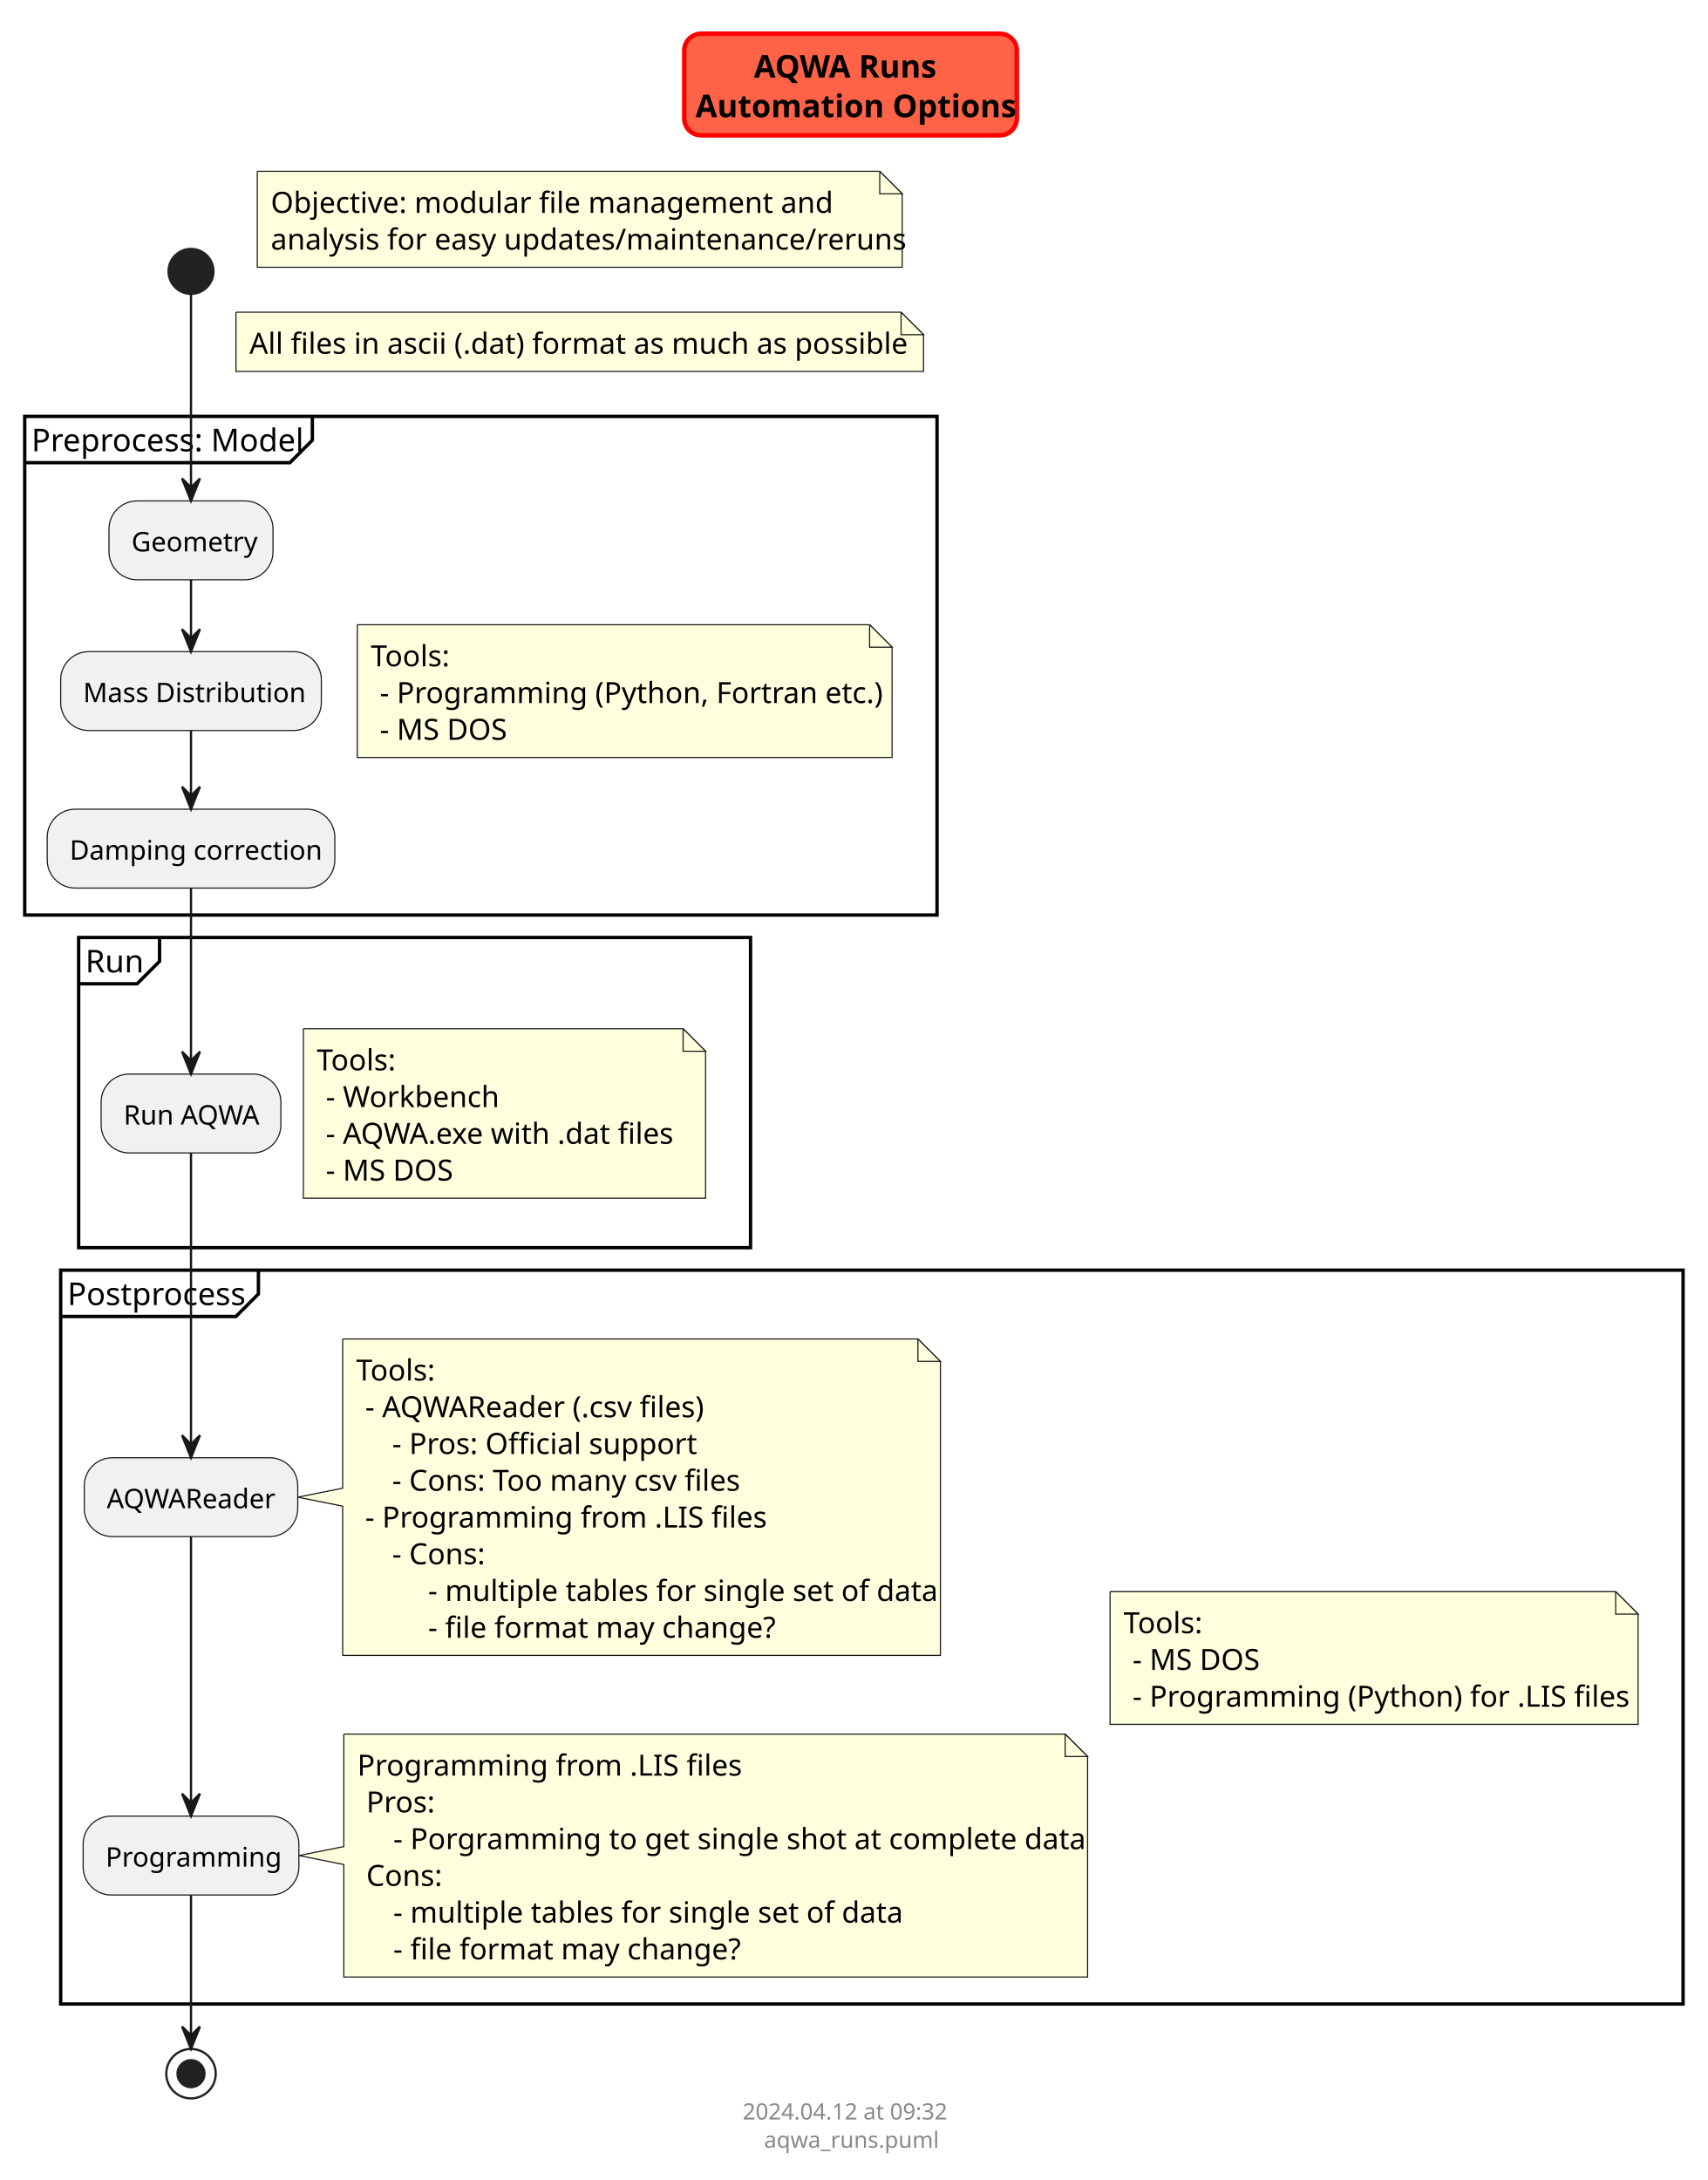
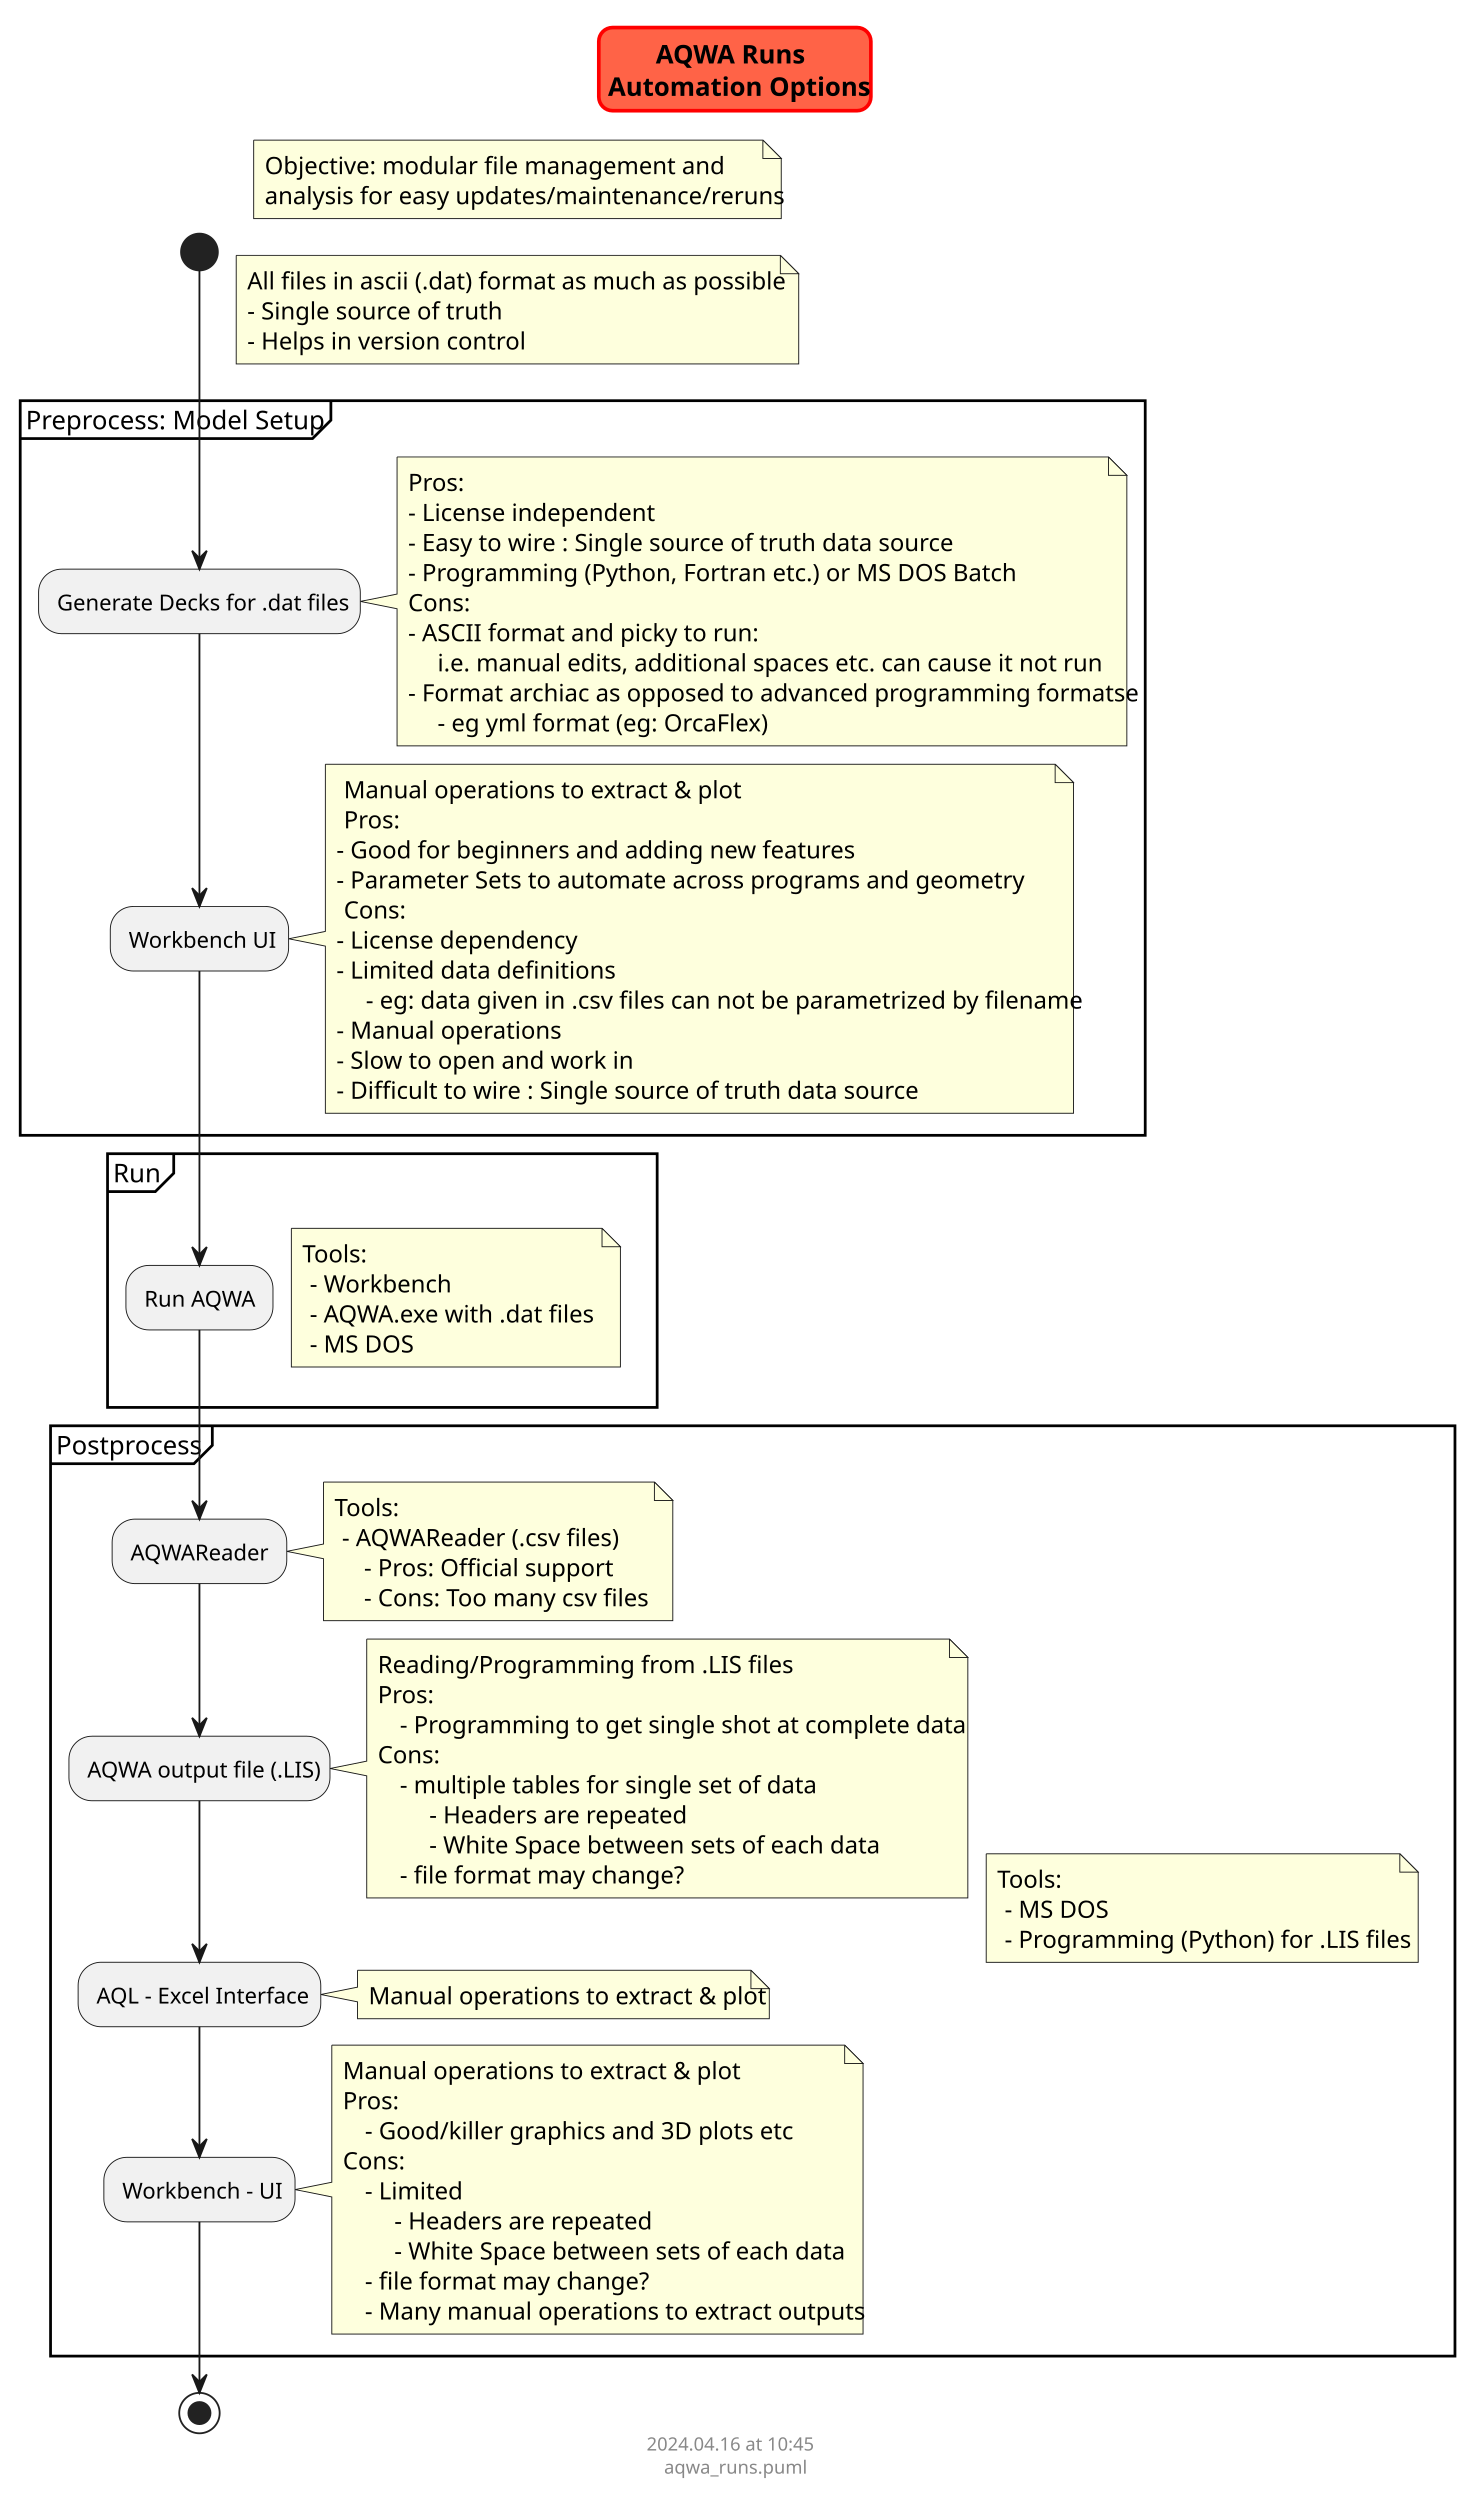
- <svg xmlns="http://www.w3.org/2000/svg" contentStyleType="text/css" height="2910px" preserveAspectRatio="none" style="width:2280px;height:2910px;background:#FFFFFF;" version="1.1" viewBox="0 0 2280 2910" width="2280px" zoomAndPan="magnify">
+ <svg xmlns="http://www.w3.org/2000/svg" contentStyleType="text/css" height="4080px" preserveAspectRatio="none" style="width:2406px;height:4080px;background:#FFFFFF;" version="1.1" viewBox="0 0 2406 4080" width="2406px" zoomAndPan="magnify">
  <defs />
  <g>
-     <rect fill="#FF6347" height="135.656" id="_title" rx="22.5" ry="22.5" style="stroke:#FF0000;stroke-width:6.0;" width="444" x="913.5" y="45" />
-     <text fill="#000000" font-family="sans-serif" font-size="42" font-weight="bold" lengthAdjust="spacing" textLength="246" x="1006.5" y="103.6">AQWA Runs</text>
-     <text fill="#000000" font-family="sans-serif" font-size="42" font-weight="bold" lengthAdjust="spacing" textLength="414" x="928.5" y="156.428">Automation Options</text>
-     <path d="M343.5,228.656 L343.5,356.766 L1204.5,356.766 L1204.5,258.656 L1174.5,228.656 L343.5,228.656 " fill="#FEFFDD" style="stroke:#181818;stroke-width:1.5;" />
-     <path d="M1174.5,228.656 L1174.5,258.656 L1204.5,258.656 L1174.5,228.656 " fill="#FEFFDD" style="stroke:#181818;stroke-width:1.5;" />
-     <text fill="#000000" font-family="sans-serif" font-size="39" lengthAdjust="spacing" textLength="693" x="361.5" y="284.142">Objective: modular file management and</text>
-     <text fill="#000000" font-family="sans-serif" font-size="39" lengthAdjust="spacing" textLength="798" x="361.5" y="333.196">analysis for easy updates/maintenance/reruns</text>
-     <path d="M315,416.766 L315,495.82 L1233,495.82 L1233,446.766 L1203,416.766 L315,416.766 " fill="#FEFFDD" style="stroke:#181818;stroke-width:1.5;" />
-     <path d="M1203,416.766 L1203,446.766 L1233,446.766 L1203,416.766 " fill="#FEFFDD" style="stroke:#181818;stroke-width:1.5;" />
-     <text fill="#000000" font-family="sans-serif" font-size="39" lengthAdjust="spacing" textLength="855" x="333" y="472.251">All files in ascii (.dat) format as much as possible</text>
-     <ellipse cx="255" cy="362.238" fill="#222222" rx="30" ry="30" style="stroke:#222222;stroke-width:3.0;" />
-     <rect fill="none" height="665.613" style="stroke:#000000;stroke-width:4.5;" width="1218" x="33" y="555.82" />
-     <path d="M417,555.82 L417,587.648 L387,617.648 L33,617.648 " fill="none" style="stroke:#000000;stroke-width:4.5;" />
-     <text fill="#000000" font-family="sans-serif" font-size="42" lengthAdjust="spacing" textLength="354" x="42" y="602.42">Preprocess: Model</text>
-     <path d="M477,833.93 L477,1011.094 L1191,1011.094 L1191,863.93 L1161,833.93 L477,833.93 " fill="#FEFFDD" style="stroke:#181818;stroke-width:1.5;" />
-     <path d="M1161,833.93 L1161,863.93 L1191,863.93 L1161,833.93 " fill="#FEFFDD" style="stroke:#181818;stroke-width:1.5;" />
-     <text fill="#000000" font-family="sans-serif" font-size="39" lengthAdjust="spacing" textLength="105" x="495" y="889.415">Tools:</text>
-     <text fill="#000000" font-family="sans-serif" font-size="39" lengthAdjust="spacing" textLength="639" x="507" y="938.47">- Programming (Python, Fortran etc.)</text>
-     <text fill="#000000" font-family="sans-serif" font-size="39" lengthAdjust="spacing" textLength="180" x="507" y="987.524">- MS DOS</text>
-     <rect fill="#F1F1F1" height="105.281" rx="37.5" ry="37.5" style="stroke:#181818;stroke-width:1.5;" width="219" x="145.5" y="668.648" />
-     <text fill="#000000" font-family="sans-serif" font-size="36" lengthAdjust="spacing" textLength="159" x="175.5" y="736.019">Geometry</text>
-     <rect fill="#F1F1F1" height="105.281" rx="37.5" ry="37.5" style="stroke:#181818;stroke-width:1.5;" width="348" x="81" y="869.871" />
-     <text fill="#000000" font-family="sans-serif" font-size="36" lengthAdjust="spacing" textLength="288" x="111" y="937.242">Mass Distribution</text>
-     <rect fill="#F1F1F1" height="105.281" rx="37.5" ry="37.5" style="stroke:#181818;stroke-width:1.5;" width="384" x="63" y="1080.152" />
-     <text fill="#000000" font-family="sans-serif" font-size="36" lengthAdjust="spacing" textLength="324" x="93" y="1147.523">Damping correction</text>
-     <rect fill="none" height="414.047" style="stroke:#000000;stroke-width:4.5;" width="897" x="105" y="1251.434" />
-     <path d="M213,1251.434 L213,1283.262 L183,1313.262 L105,1313.262 " fill="none" style="stroke:#000000;stroke-width:4.5;" />
-     <text fill="#000000" font-family="sans-serif" font-size="42" lengthAdjust="spacing" textLength="78" x="114" y="1298.033">Run</text>
-     <path d="M405,1373.262 L405,1599.48 L942,1599.48 L942,1403.262 L912,1373.262 L405,1373.262 " fill="#FEFFDD" style="stroke:#181818;stroke-width:1.5;" />
-     <path d="M912,1373.262 L912,1403.262 L942,1403.262 L912,1373.262 " fill="#FEFFDD" style="stroke:#181818;stroke-width:1.5;" />
-     <text fill="#000000" font-family="sans-serif" font-size="39" lengthAdjust="spacing" textLength="105" x="423" y="1428.747">Tools:</text>
-     <text fill="#000000" font-family="sans-serif" font-size="39" lengthAdjust="spacing" textLength="222" x="435" y="1477.802">- Workbench</text>
-     <text fill="#000000" font-family="sans-serif" font-size="39" lengthAdjust="spacing" textLength="462" x="435" y="1526.856">- AQWA.exe with .dat files</text>
-     <text fill="#000000" font-family="sans-serif" font-size="39" lengthAdjust="spacing" textLength="180" x="435" y="1575.911">- MS DOS</text>
-     <rect fill="#F1F1F1" height="105.281" rx="37.5" ry="37.5" style="stroke:#181818;stroke-width:1.5;" width="240" x="135" y="1433.73" />
-     <text fill="#000000" font-family="sans-serif" font-size="36" lengthAdjust="spacing" textLength="180" x="165" y="1501.102">Run AQWA</text>
-     <rect fill="none" height="979.594" style="stroke:#000000;stroke-width:4.5;" width="2166" x="81" y="1695.48" />
-     <path d="M345,1695.48 L345,1727.309 L315,1757.309 L81,1757.309 " fill="none" style="stroke:#000000;stroke-width:4.5;" />
-     <text fill="#000000" font-family="sans-serif" font-size="42" lengthAdjust="spacing" textLength="234" x="90" y="1742.08">Postprocess</text>
-     <path d="M1482,2124.609 L1482,2301.773 L2187,2301.773 L2187,2154.609 L2157,2124.609 L1482,2124.609 " fill="#FEFFDD" style="stroke:#181818;stroke-width:1.5;" />
-     <path d="M2157,2124.609 L2157,2154.609 L2187,2154.609 L2157,2124.609 " fill="#FEFFDD" style="stroke:#181818;stroke-width:1.5;" />
-     <text fill="#000000" font-family="sans-serif" font-size="39" lengthAdjust="spacing" textLength="105" x="1500" y="2180.095">Tools:</text>
-     <text fill="#000000" font-family="sans-serif" font-size="39" lengthAdjust="spacing" textLength="180" x="1512" y="2229.149">- MS DOS</text>
-     <text fill="#000000" font-family="sans-serif" font-size="39" lengthAdjust="spacing" textLength="630" x="1512" y="2278.204">- Programming (Python) for .LIS files</text>
-     <path d="M457.5,1787.309 L457.5,1986.527 L397.5,1998.527 L457.5,2010.527 L457.5,2209.746 A0,0 0 0 0 457.5,2209.746 L1255.5,2209.746 A0,0 0 0 0 1255.5,2209.746 L1255.5,1817.309 L1225.5,1787.309 L457.5,1787.309 A0,0 0 0 0 457.5,1787.309 " fill="#FEFFDD" style="stroke:#181818;stroke-width:1.5;" />
-     <path d="M1225.5,1787.309 L1225.5,1817.309 L1255.5,1817.309 L1225.5,1787.309 " fill="#FEFFDD" style="stroke:#181818;stroke-width:1.5;" />
-     <text fill="#000000" font-family="sans-serif" font-size="39" lengthAdjust="spacing" textLength="105" x="475.5" y="1842.794">Tools:</text>
-     <text fill="#000000" font-family="sans-serif" font-size="39" lengthAdjust="spacing" textLength="456" x="487.5" y="1891.849">- AQWAReader (.csv files)</text>
-     <text fill="#000000" font-family="sans-serif" font-size="39" lengthAdjust="spacing" textLength="387" x="523.5" y="1940.903">- Pros: Official support</text>
-     <text fill="#000000" font-family="sans-serif" font-size="39" lengthAdjust="spacing" textLength="459" x="523.5" y="1989.958">- Cons: Too many csv files</text>
-     <text fill="#000000" font-family="sans-serif" font-size="39" lengthAdjust="spacing" textLength="504" x="487.5" y="2039.013">- Programming from .LIS files</text>
-     <text fill="#000000" font-family="sans-serif" font-size="39" lengthAdjust="spacing" textLength="126" x="523.5" y="2088.067">- Cons:</text>
-     <text fill="#000000" font-family="sans-serif" font-size="39" lengthAdjust="spacing" textLength="639" x="571.5" y="2137.122">- multiple tables for single set of data</text>
-     <text fill="#000000" font-family="sans-serif" font-size="39" lengthAdjust="spacing" textLength="438" x="571.5" y="2186.177">- file format may change?</text>
-     <rect fill="#F1F1F1" height="105.281" rx="37.5" ry="37.5" style="stroke:#181818;stroke-width:1.5;" width="285" x="112.5" y="1945.887" />
-     <text fill="#000000" font-family="sans-serif" font-size="36" lengthAdjust="spacing" textLength="225" x="142.5" y="2013.258">AQWAReader</text>
-     <path d="M459,2314.746 L459,2464.91 L399,2476.91 L459,2488.91 L459,2639.074 A0,0 0 0 0 459,2639.074 L1452,2639.074 A0,0 0 0 0 1452,2639.074 L1452,2344.746 L1422,2314.746 L459,2314.746 A0,0 0 0 0 459,2314.746 " fill="#FEFFDD" style="stroke:#181818;stroke-width:1.5;" />
-     <path d="M1422,2314.746 L1422,2344.746 L1452,2344.746 L1422,2314.746 " fill="#FEFFDD" style="stroke:#181818;stroke-width:1.5;" />
-     <text fill="#000000" font-family="sans-serif" font-size="39" lengthAdjust="spacing" textLength="480" x="477" y="2370.231">Programming from .LIS files</text>
-     <text fill="#000000" font-family="sans-serif" font-size="39" lengthAdjust="spacing" textLength="93" x="489" y="2419.286">Pros:</text>
-     <text fill="#000000" font-family="sans-serif" font-size="39" lengthAdjust="spacing" textLength="870" x="525" y="2468.341">- Porgramming to get single shot at complete data</text>
-     <text fill="#000000" font-family="sans-serif" font-size="39" lengthAdjust="spacing" textLength="102" x="489" y="2517.396">Cons:</text>
-     <text fill="#000000" font-family="sans-serif" font-size="39" lengthAdjust="spacing" textLength="639" x="525" y="2566.45">- multiple tables for single set of data</text>
-     <text fill="#000000" font-family="sans-serif" font-size="39" lengthAdjust="spacing" textLength="438" x="525" y="2615.505">- file format may change?</text>
-     <rect fill="#F1F1F1" height="105.281" rx="37.5" ry="37.5" style="stroke:#181818;stroke-width:1.5;" width="288" x="111" y="2424.269" />
-     <text fill="#000000" font-family="sans-serif" font-size="36" lengthAdjust="spacing" textLength="228" x="141" y="2491.641">Programming</text>
-     <ellipse cx="255" cy="2768.074" fill="none" rx="33" ry="33" style="stroke:#222222;stroke-width:3.0;" />
-     <ellipse cx="255" cy="2768.074" fill="#222222" rx="18" ry="18" style="stroke:#222222;stroke-width:3.0;" />
-     <line style="stroke:#181818;stroke-width:3.0;" x1="255" x2="255" y1="773.93" y2="869.871" />
-     <polygon fill="#181818" points="243,839.871,255,869.871,267,839.871,255,851.871" style="stroke:#181818;stroke-width:3.0;" />
-     <line style="stroke:#181818;stroke-width:3.0;" x1="255" x2="255" y1="975.152" y2="1080.152" />
-     <polygon fill="#181818" points="243,1050.152,255,1080.152,267,1050.152,255,1062.152" style="stroke:#181818;stroke-width:3.0;" />
-     <line style="stroke:#181818;stroke-width:3.0;" x1="255" x2="255" y1="392.238" y2="668.648" />
-     <polygon fill="#181818" points="243,638.648,255,668.648,267,638.648,255,650.648" style="stroke:#181818;stroke-width:3.0;" />
-     <line style="stroke:#181818;stroke-width:3.0;" x1="255" x2="255" y1="1185.434" y2="1433.73" />
-     <polygon fill="#181818" points="243,1403.73,255,1433.73,267,1403.73,255,1415.73" style="stroke:#181818;stroke-width:3.0;" />
-     <line style="stroke:#181818;stroke-width:3.0;" x1="255" x2="255" y1="2051.168" y2="2424.269" />
-     <polygon fill="#181818" points="243,2394.269,255,2424.269,267,2394.269,255,2406.269" style="stroke:#181818;stroke-width:3.0;" />
-     <line style="stroke:#181818;stroke-width:3.0;" x1="255" x2="255" y1="1539.012" y2="1945.887" />
-     <polygon fill="#181818" points="243,1915.887,255,1945.887,267,1915.887,255,1927.887" style="stroke:#181818;stroke-width:3.0;" />
-     <line style="stroke:#181818;stroke-width:3.0;" x1="255" x2="255" y1="2529.551" y2="2735.074" />
-     <polygon fill="#181818" points="243,2705.074,255,2735.074,267,2705.074,255,2717.074" style="stroke:#181818;stroke-width:3.0;" />
-     <text fill="#888888" font-family="sans-serif" font-size="30" lengthAdjust="spacing" textLength="288" x="991.5" y="2829.217">2024.04.12 at 09:32</text>
-     <text fill="#888888" font-family="sans-serif" font-size="30" lengthAdjust="spacing" textLength="231" x="1020" y="2866.951">aqwa_runs.puml</text>
+     <rect fill="#FF6347" height="135.656" id="_title" rx="22.5" ry="22.5" style="stroke:#FF0000;stroke-width:6.0;" width="444" x="977.25" y="45" />
+     <text fill="#000000" font-family="sans-serif" font-size="42" font-weight="bold" lengthAdjust="spacing" textLength="246" x="1070.25" y="103.6">AQWA Runs</text>
+     <text fill="#000000" font-family="sans-serif" font-size="42" font-weight="bold" lengthAdjust="spacing" textLength="414" x="992.25" y="156.428">Automation Options</text>
+     <path d="M414,228.656 L414,356.766 L1275,356.766 L1275,258.656 L1245,228.656 L414,228.656 " fill="#FEFFDD" style="stroke:#181818;stroke-width:1.5;" />
+     <path d="M1245,228.656 L1245,258.656 L1275,258.656 L1245,228.656 " fill="#FEFFDD" style="stroke:#181818;stroke-width:1.5;" />
+     <text fill="#000000" font-family="sans-serif" font-size="39" lengthAdjust="spacing" textLength="693" x="432" y="284.142">Objective: modular file management and</text>
+     <text fill="#000000" font-family="sans-serif" font-size="39" lengthAdjust="spacing" textLength="798" x="432" y="333.196">analysis for easy updates/maintenance/reruns</text>
+     <path d="M385.5,416.766 L385.5,593.93 L1303.5,593.93 L1303.5,446.766 L1273.5,416.766 L385.5,416.766 " fill="#FEFFDD" style="stroke:#181818;stroke-width:1.5;" />
+     <path d="M1273.5,416.766 L1273.5,446.766 L1303.5,446.766 L1273.5,416.766 " fill="#FEFFDD" style="stroke:#181818;stroke-width:1.5;" />
+     <text fill="#000000" font-family="sans-serif" font-size="39" lengthAdjust="spacing" textLength="855" x="403.5" y="472.251">All files in ascii (.dat) format as much as possible</text>
+     <text fill="#000000" font-family="sans-serif" font-size="39" lengthAdjust="spacing" textLength="393" x="403.5" y="521.306">- Single source of truth</text>
+     <text fill="#000000" font-family="sans-serif" font-size="39" lengthAdjust="spacing" textLength="438" x="403.5" y="570.36">- Helps in  version control</text>
+     <ellipse cx="325.5" cy="411.293" fill="#222222" rx="30" ry="30" style="stroke:#222222;stroke-width:3.0;" />
+     <rect fill="none" height="1198.922" style="stroke:#000000;stroke-width:4.5;" width="1836" x="33" y="653.93" />
+     <path d="M540,653.93 L540,685.758 L510,715.758 L33,715.758 " fill="none" style="stroke:#000000;stroke-width:4.5;" />
+     <text fill="#000000" font-family="sans-serif" font-size="42" lengthAdjust="spacing" textLength="477" x="42" y="700.529">Preprocess: Model Setup</text>
+     <path d="M648,745.758 L648,969.504 L588,981.504 L648,993.504 L648,1217.25 A0,0 0 0 0 648,1217.25 L1839,1217.25 A0,0 0 0 0 1839,1217.25 L1839,775.758 L1809,745.758 L648,745.758 A0,0 0 0 0 648,745.758 " fill="#FEFFDD" style="stroke:#181818;stroke-width:1.5;" />
+     <path d="M1809,745.758 L1809,775.758 L1839,775.758 L1809,745.758 " fill="#FEFFDD" style="stroke:#181818;stroke-width:1.5;" />
+     <text fill="#000000" font-family="sans-serif" font-size="39" lengthAdjust="spacing" textLength="93" x="666" y="801.243">Pros:</text>
+     <text fill="#000000" font-family="sans-serif" font-size="39" lengthAdjust="spacing" textLength="381" x="666" y="850.298">- License independent</text>
+     <text fill="#000000" font-family="sans-serif" font-size="39" lengthAdjust="spacing" textLength="861" x="666" y="899.352">- Easy to wire : Single source of truth data source</text>
+     <text fill="#000000" font-family="sans-serif" font-size="39" lengthAdjust="spacing" textLength="966" x="666" y="948.407">- Programming (Python, Fortran etc.) or MS DOS Batch</text>
+     <text fill="#000000" font-family="sans-serif" font-size="39" lengthAdjust="spacing" textLength="102" x="666" y="997.462">Cons:</text>
+     <text fill="#000000" font-family="sans-serif" font-size="39" lengthAdjust="spacing" textLength="546" x="666" y="1046.517">- ASCII format and picky to run:</text>
+     <text fill="#000000" font-family="sans-serif" font-size="39" lengthAdjust="spacing" textLength="1050" x="714" y="1095.571">i.e. manual edits, additional spaces etc. can cause it not run</text>
+     <text fill="#000000" font-family="sans-serif" font-size="39" lengthAdjust="spacing" textLength="1116" x="666" y="1144.626">- Format archiac as opposed to advanced programming formatse</text>
+     <text fill="#000000" font-family="sans-serif" font-size="39" lengthAdjust="spacing" textLength="522" x="714" y="1193.681">- eg yml format (eg: OrcaFlex)</text>
+     <rect fill="#F1F1F1" height="105.281" rx="37.5" ry="37.5" style="stroke:#181818;stroke-width:1.5;" width="525" x="63" y="928.863" />
+     <text fill="#000000" font-family="sans-serif" font-size="36" lengthAdjust="spacing" textLength="465" x="93" y="996.234">Generate Decks for .dat files</text>
+     <path d="M531,1247.25 L531,1520.051 L471,1532.051 L531,1544.051 L531,1816.852 A0,0 0 0 0 531,1816.852 L1752,1816.852 A0,0 0 0 0 1752,1816.852 L1752,1277.25 L1722,1247.25 L531,1247.25 A0,0 0 0 0 531,1247.25 " fill="#FEFFDD" style="stroke:#181818;stroke-width:1.5;" />
+     <path d="M1722,1247.25 L1722,1277.25 L1752,1277.25 L1722,1247.25 " fill="#FEFFDD" style="stroke:#181818;stroke-width:1.5;" />
+     <text fill="#000000" font-family="sans-serif" font-size="39" lengthAdjust="spacing" textLength="609" x="561" y="1302.735">Manual operations to extract &amp; plot</text>
+     <text fill="#000000" font-family="sans-serif" font-size="39" lengthAdjust="spacing" textLength="93" x="561" y="1351.79">Pros:</text>
+     <text fill="#000000" font-family="sans-serif" font-size="39" lengthAdjust="spacing" textLength="783" x="549" y="1400.845">- Good for beginners and adding new features</text>
+     <text fill="#000000" font-family="sans-serif" font-size="39" lengthAdjust="spacing" textLength="1068" x="549" y="1449.899">- Parameter Sets to automate across programs and geometry</text>
+     <text fill="#000000" font-family="sans-serif" font-size="39" lengthAdjust="spacing" textLength="102" x="561" y="1498.954">Cons:</text>
+     <text fill="#000000" font-family="sans-serif" font-size="39" lengthAdjust="spacing" textLength="381" x="549" y="1548.009">- License dependency</text>
+     <text fill="#000000" font-family="sans-serif" font-size="39" lengthAdjust="spacing" textLength="423" x="549" y="1597.063">- Limited data definitions</text>
+     <text fill="#000000" font-family="sans-serif" font-size="39" lengthAdjust="spacing" textLength="1110" x="597" y="1646.118">- eg: data given in .csv files can not be parametrized by filename</text>
+     <text fill="#000000" font-family="sans-serif" font-size="39" lengthAdjust="spacing" textLength="342" x="549" y="1695.173">- Manual operations</text>
+     <text fill="#000000" font-family="sans-serif" font-size="39" lengthAdjust="spacing" textLength="459" x="549" y="1744.227">- Slow to open and work in</text>
+     <text fill="#000000" font-family="sans-serif" font-size="39" lengthAdjust="spacing" textLength="897" x="549" y="1793.282">- Difficult to wire : Single source of truth data source</text>
+     <rect fill="#F1F1F1" height="105.281" rx="37.5" ry="37.5" style="stroke:#181818;stroke-width:1.5;" width="291" x="180" y="1479.41" />
+     <text fill="#000000" font-family="sans-serif" font-size="36" lengthAdjust="spacing" textLength="231" x="210" y="1546.781">Workbench UI</text>
+     <rect fill="none" height="414.047" style="stroke:#000000;stroke-width:4.5;" width="897" x="175.5" y="1882.852" />
+     <path d="M283.5,1882.852 L283.5,1914.68 L253.5,1944.68 L175.5,1944.68 " fill="none" style="stroke:#000000;stroke-width:4.5;" />
+     <text fill="#000000" font-family="sans-serif" font-size="42" lengthAdjust="spacing" textLength="78" x="184.5" y="1929.451">Run</text>
+     <path d="M475.5,2004.68 L475.5,2230.898 L1012.5,2230.898 L1012.5,2034.68 L982.5,2004.68 L475.5,2004.68 " fill="#FEFFDD" style="stroke:#181818;stroke-width:1.5;" />
+     <path d="M982.5,2004.68 L982.5,2034.68 L1012.5,2034.68 L982.5,2004.68 " fill="#FEFFDD" style="stroke:#181818;stroke-width:1.5;" />
+     <text fill="#000000" font-family="sans-serif" font-size="39" lengthAdjust="spacing" textLength="105" x="493.5" y="2060.165">Tools:</text>
+     <text fill="#000000" font-family="sans-serif" font-size="39" lengthAdjust="spacing" textLength="222" x="505.5" y="2109.22">- Workbench</text>
+     <text fill="#000000" font-family="sans-serif" font-size="39" lengthAdjust="spacing" textLength="462" x="505.5" y="2158.274">- AQWA.exe with .dat files</text>
+     <text fill="#000000" font-family="sans-serif" font-size="39" lengthAdjust="spacing" textLength="180" x="505.5" y="2207.329">- MS DOS</text>
+     <rect fill="#F1F1F1" height="105.281" rx="37.5" ry="37.5" style="stroke:#181818;stroke-width:1.5;" width="240" x="205.5" y="2065.148" />
+     <text fill="#000000" font-family="sans-serif" font-size="36" lengthAdjust="spacing" textLength="180" x="235.5" y="2132.519">Run AQWA</text>
+     <rect fill="none" height="1518.258" style="stroke:#000000;stroke-width:4.5;" width="2292" x="82.5" y="2326.898" />
+     <path d="M346.5,2326.898 L346.5,2358.727 L316.5,2388.727 L82.5,2388.727 " fill="none" style="stroke:#000000;stroke-width:4.5;" />
+     <text fill="#000000" font-family="sans-serif" font-size="42" lengthAdjust="spacing" textLength="234" x="91.5" y="2373.498">Postprocess</text>
+     <path d="M1609.5,3025.359 L1609.5,3202.523 L2314.5,3202.523 L2314.5,3055.359 L2284.5,3025.359 L1609.5,3025.359 " fill="#FEFFDD" style="stroke:#181818;stroke-width:1.5;" />
+     <path d="M2284.5,3025.359 L2284.5,3055.359 L2314.5,3055.359 L2284.5,3025.359 " fill="#FEFFDD" style="stroke:#181818;stroke-width:1.5;" />
+     <text fill="#000000" font-family="sans-serif" font-size="39" lengthAdjust="spacing" textLength="105" x="1627.5" y="3080.845">Tools:</text>
+     <text fill="#000000" font-family="sans-serif" font-size="39" lengthAdjust="spacing" textLength="180" x="1639.5" y="3129.899">- MS DOS</text>
+     <text fill="#000000" font-family="sans-serif" font-size="39" lengthAdjust="spacing" textLength="630" x="1639.5" y="3178.954">- Programming (Python) for .LIS files</text>
+     <path d="M528,2418.727 L528,2519.836 L468,2531.836 L528,2543.836 L528,2644.945 A0,0 0 0 0 528,2644.945 L1098,2644.945 A0,0 0 0 0 1098,2644.945 L1098,2448.727 L1068,2418.727 L528,2418.727 A0,0 0 0 0 528,2418.727 " fill="#FEFFDD" style="stroke:#181818;stroke-width:1.5;" />
+     <path d="M1068,2418.727 L1068,2448.727 L1098,2448.727 L1068,2418.727 " fill="#FEFFDD" style="stroke:#181818;stroke-width:1.5;" />
+     <text fill="#000000" font-family="sans-serif" font-size="39" lengthAdjust="spacing" textLength="105" x="546" y="2474.212">Tools:</text>
+     <text fill="#000000" font-family="sans-serif" font-size="39" lengthAdjust="spacing" textLength="456" x="558" y="2523.267">- AQWAReader (.csv files)</text>
+     <text fill="#000000" font-family="sans-serif" font-size="39" lengthAdjust="spacing" textLength="387" x="594" y="2572.321">- Pros: Official support</text>
+     <text fill="#000000" font-family="sans-serif" font-size="39" lengthAdjust="spacing" textLength="459" x="594" y="2621.376">- Cons: Too many csv files</text>
+     <rect fill="#F1F1F1" height="105.281" rx="37.5" ry="37.5" style="stroke:#181818;stroke-width:1.5;" width="285" x="183" y="2479.195" />
+     <text fill="#000000" font-family="sans-serif" font-size="36" lengthAdjust="spacing" textLength="225" x="213" y="2546.566">AQWAReader</text>
+     <path d="M598.5,2674.945 L598.5,2874.164 L538.5,2886.164 L598.5,2898.164 L598.5,3097.383 A0,0 0 0 0 598.5,3097.383 L1579.5,3097.383 A0,0 0 0 0 1579.5,3097.383 L1579.5,2704.945 L1549.5,2674.945 L598.5,2674.945 A0,0 0 0 0 598.5,2674.945 " fill="#FEFFDD" style="stroke:#181818;stroke-width:1.5;" />
+     <path d="M1549.5,2674.945 L1549.5,2704.945 L1579.5,2704.945 L1549.5,2674.945 " fill="#FEFFDD" style="stroke:#181818;stroke-width:1.5;" />
+     <text fill="#000000" font-family="sans-serif" font-size="39" lengthAdjust="spacing" textLength="633" x="616.5" y="2730.431">Reading/Programming from .LIS files</text>
+     <text fill="#000000" font-family="sans-serif" font-size="39" lengthAdjust="spacing" textLength="93" x="616.5" y="2779.485">Pros:</text>
+     <text fill="#000000" font-family="sans-serif" font-size="39" lengthAdjust="spacing" textLength="870" x="652.5" y="2828.54">- Programming to get single shot at complete data</text>
+     <text fill="#000000" font-family="sans-serif" font-size="39" lengthAdjust="spacing" textLength="102" x="616.5" y="2877.595">Cons:</text>
+     <text fill="#000000" font-family="sans-serif" font-size="39" lengthAdjust="spacing" textLength="639" x="652.5" y="2926.649">- multiple tables for single set of data</text>
+     <text fill="#000000" font-family="sans-serif" font-size="39" lengthAdjust="spacing" textLength="396" x="700.5" y="2975.704">- Headers are repeated</text>
+     <text fill="#000000" font-family="sans-serif" font-size="39" lengthAdjust="spacing" textLength="717" x="700.5" y="3024.759">- White Space between sets of each data</text>
+     <text fill="#000000" font-family="sans-serif" font-size="39" lengthAdjust="spacing" textLength="438" x="652.5" y="3073.814">- file format may change?</text>
+     <rect fill="#F1F1F1" height="105.281" rx="37.5" ry="37.5" style="stroke:#181818;stroke-width:1.5;" width="426" x="112.5" y="2833.523" />
+     <text fill="#000000" font-family="sans-serif" font-size="36" lengthAdjust="spacing" textLength="366" x="142.5" y="2900.894">AQWA output file (.LIS)</text>
+     <path d="M583.5,3215.496 L583.5,3243.023 L523.5,3255.023 L583.5,3267.023 L583.5,3294.551 A0,0 0 0 0 583.5,3294.551 L1255.5,3294.551 A0,0 0 0 0 1255.5,3294.551 L1255.5,3245.496 L1225.5,3215.496 L583.5,3215.496 A0,0 0 0 0 583.5,3215.496 " fill="#FEFFDD" style="stroke:#181818;stroke-width:1.5;" />
+     <path d="M1225.5,3215.496 L1225.5,3245.496 L1255.5,3245.496 L1225.5,3215.496 " fill="#FEFFDD" style="stroke:#181818;stroke-width:1.5;" />
+     <text fill="#000000" font-family="sans-serif" font-size="39" lengthAdjust="spacing" textLength="609" x="601.5" y="3270.981">Manual operations to extract &amp; plot</text>
+     <rect fill="#F1F1F1" height="105.281" rx="37.5" ry="37.5" style="stroke:#181818;stroke-width:1.5;" width="396" x="127.5" y="3202.383" />
+     <text fill="#000000" font-family="sans-serif" font-size="36" lengthAdjust="spacing" textLength="336" x="157.5" y="3269.754">AQL - Excel Interface</text>
+     <path d="M541.5,3337.664 L541.5,3561.41 L481.5,3573.41 L541.5,3585.41 L541.5,3809.156 A0,0 0 0 0 541.5,3809.156 L1408.5,3809.156 A0,0 0 0 0 1408.5,3809.156 L1408.5,3367.664 L1378.5,3337.664 L541.5,3337.664 A0,0 0 0 0 541.5,3337.664 " fill="#FEFFDD" style="stroke:#181818;stroke-width:1.5;" />
+     <path d="M1378.5,3337.664 L1378.5,3367.664 L1408.5,3367.664 L1378.5,3337.664 " fill="#FEFFDD" style="stroke:#181818;stroke-width:1.5;" />
+     <text fill="#000000" font-family="sans-serif" font-size="39" lengthAdjust="spacing" textLength="609" x="559.5" y="3393.149">Manual operations to extract &amp; plot</text>
+     <text fill="#000000" font-family="sans-serif" font-size="39" lengthAdjust="spacing" textLength="93" x="559.5" y="3442.204">Pros:</text>
+     <text fill="#000000" font-family="sans-serif" font-size="39" lengthAdjust="spacing" textLength="666" x="595.5" y="3491.259">- Good/killer graphics and 3D plots etc</text>
+     <text fill="#000000" font-family="sans-serif" font-size="39" lengthAdjust="spacing" textLength="102" x="559.5" y="3540.314">Cons:</text>
+     <text fill="#000000" font-family="sans-serif" font-size="39" lengthAdjust="spacing" textLength="150" x="595.5" y="3589.368">- Limited</text>
+     <text fill="#000000" font-family="sans-serif" font-size="39" lengthAdjust="spacing" textLength="396" x="643.5" y="3638.423">- Headers are repeated</text>
+     <text fill="#000000" font-family="sans-serif" font-size="39" lengthAdjust="spacing" textLength="717" x="643.5" y="3687.477">- White Space between sets of each data</text>
+     <text fill="#000000" font-family="sans-serif" font-size="39" lengthAdjust="spacing" textLength="438" x="595.5" y="3736.532">- file format may change?</text>
+     <text fill="#000000" font-family="sans-serif" font-size="39" lengthAdjust="spacing" textLength="768" x="595.5" y="3785.587">- Many manual operations to extract outputs</text>
+     <rect fill="#F1F1F1" height="105.281" rx="37.5" ry="37.5" style="stroke:#181818;stroke-width:1.5;" width="312" x="169.5" y="3520.769" />
+     <text fill="#000000" font-family="sans-serif" font-size="36" lengthAdjust="spacing" textLength="252" x="199.5" y="3588.141">Workbench - UI</text>
+     <ellipse cx="325.5" cy="3938.156" fill="none" rx="33" ry="33" style="stroke:#222222;stroke-width:3.0;" />
+     <ellipse cx="325.5" cy="3938.156" fill="#222222" rx="18" ry="18" style="stroke:#222222;stroke-width:3.0;" />
+     <line style="stroke:#181818;stroke-width:3.0;" x1="325.5" x2="325.5" y1="1034.145" y2="1479.41" />
+     <polygon fill="#181818" points="313.5,1449.41,325.5,1479.41,337.5,1449.41,325.5,1461.41" style="stroke:#181818;stroke-width:3.0;" />
+     <line style="stroke:#181818;stroke-width:3.0;" x1="325.5" x2="325.5" y1="441.293" y2="928.863" />
+     <polygon fill="#181818" points="313.5,898.863,325.5,928.863,337.5,898.863,325.5,910.863" style="stroke:#181818;stroke-width:3.0;" />
+     <line style="stroke:#181818;stroke-width:3.0;" x1="325.5" x2="325.5" y1="1584.691" y2="2065.148" />
+     <polygon fill="#181818" points="313.5,2035.148,325.5,2065.148,337.5,2035.148,325.5,2047.148" style="stroke:#181818;stroke-width:3.0;" />
+     <line style="stroke:#181818;stroke-width:3.0;" x1="325.5" x2="325.5" y1="2584.477" y2="2833.523" />
+     <polygon fill="#181818" points="313.5,2803.523,325.5,2833.523,337.5,2803.523,325.5,2815.523" style="stroke:#181818;stroke-width:3.0;" />
+     <line style="stroke:#181818;stroke-width:3.0;" x1="325.5" x2="325.5" y1="2938.805" y2="3202.383" />
+     <polygon fill="#181818" points="313.5,3172.383,325.5,3202.383,337.5,3172.383,325.5,3184.383" style="stroke:#181818;stroke-width:3.0;" />
+     <line style="stroke:#181818;stroke-width:3.0;" x1="325.5" x2="325.5" y1="3307.664" y2="3520.769" />
+     <polygon fill="#181818" points="313.5,3490.769,325.5,3520.769,337.5,3490.769,325.5,3502.769" style="stroke:#181818;stroke-width:3.0;" />
+     <line style="stroke:#181818;stroke-width:3.0;" x1="325.5" x2="325.5" y1="2170.43" y2="2479.195" />
+     <polygon fill="#181818" points="313.5,2449.195,325.5,2479.195,337.5,2449.195,325.5,2461.195" style="stroke:#181818;stroke-width:3.0;" />
+     <line style="stroke:#181818;stroke-width:3.0;" x1="325.5" x2="325.5" y1="3626.051" y2="3905.156" />
+     <polygon fill="#181818" points="313.5,3875.156,325.5,3905.156,337.5,3875.156,325.5,3887.156" style="stroke:#181818;stroke-width:3.0;" />
+     <text fill="#888888" font-family="sans-serif" font-size="30" lengthAdjust="spacing" textLength="288" x="1055.25" y="3999.299">2024.04.16 at 10:45</text>
+     <text fill="#888888" font-family="sans-serif" font-size="30" lengthAdjust="spacing" textLength="231" x="1083.75" y="4037.033">aqwa_runs.puml</text>
  </g>
</svg>
